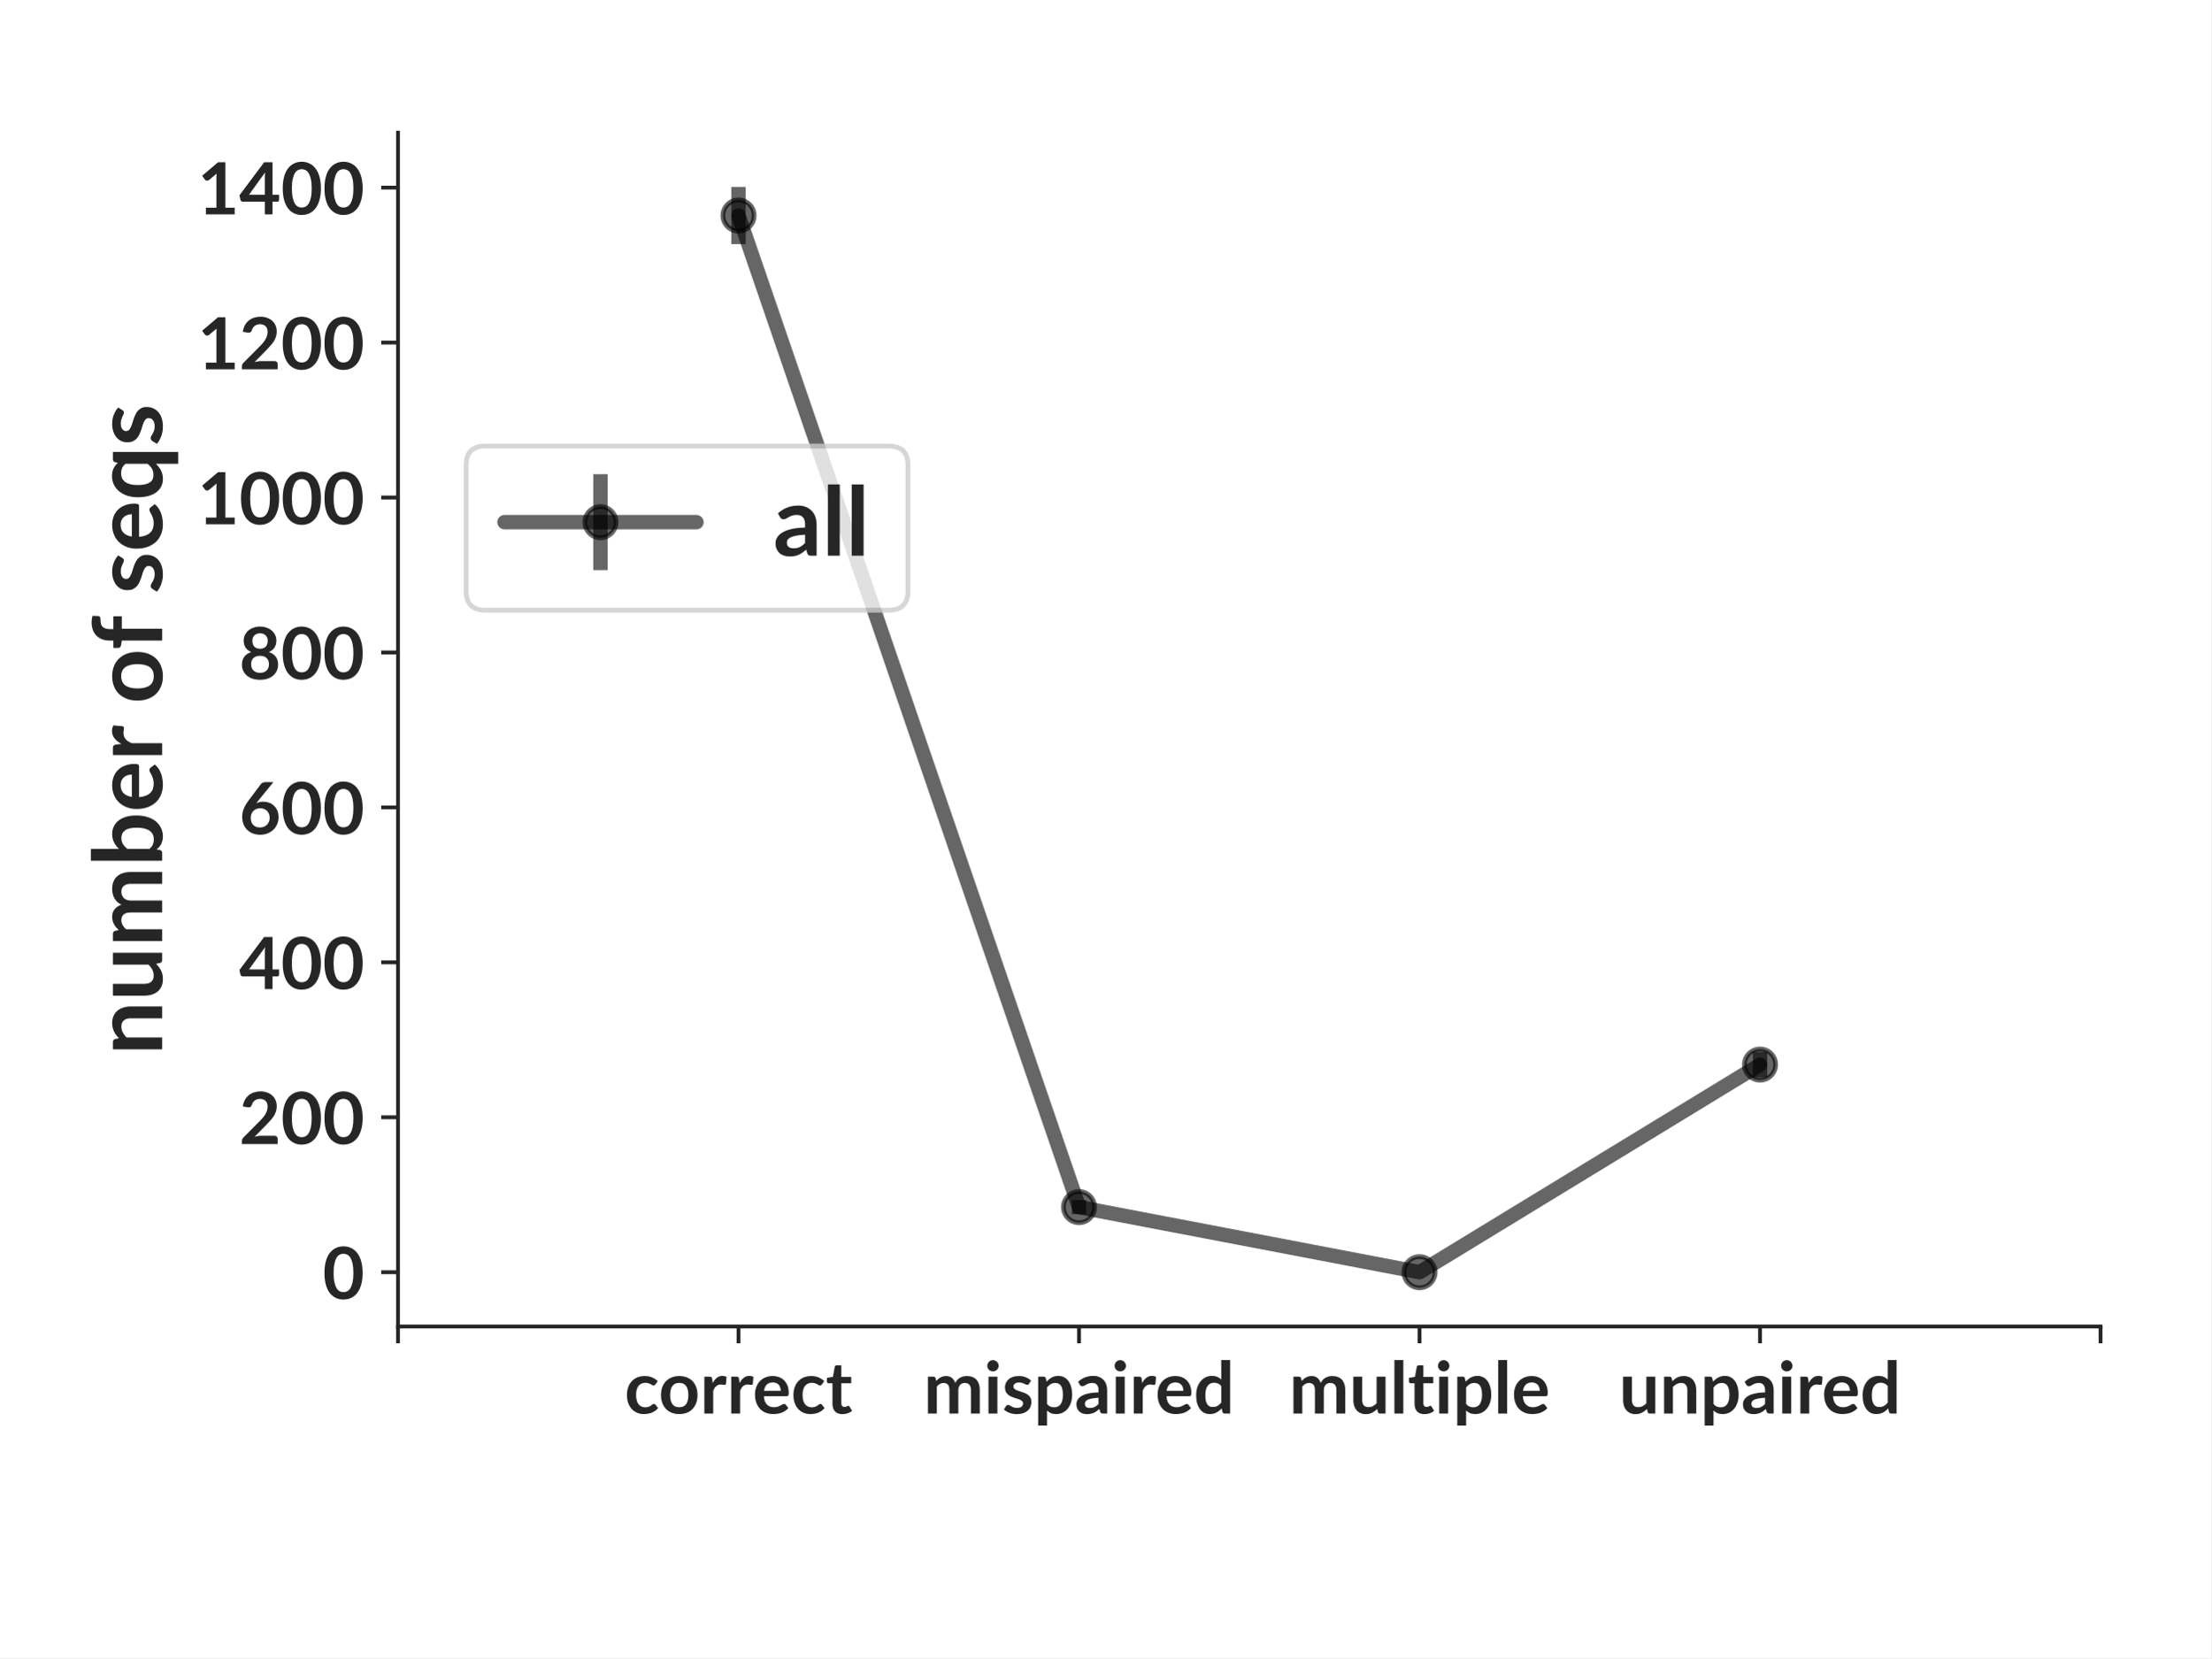
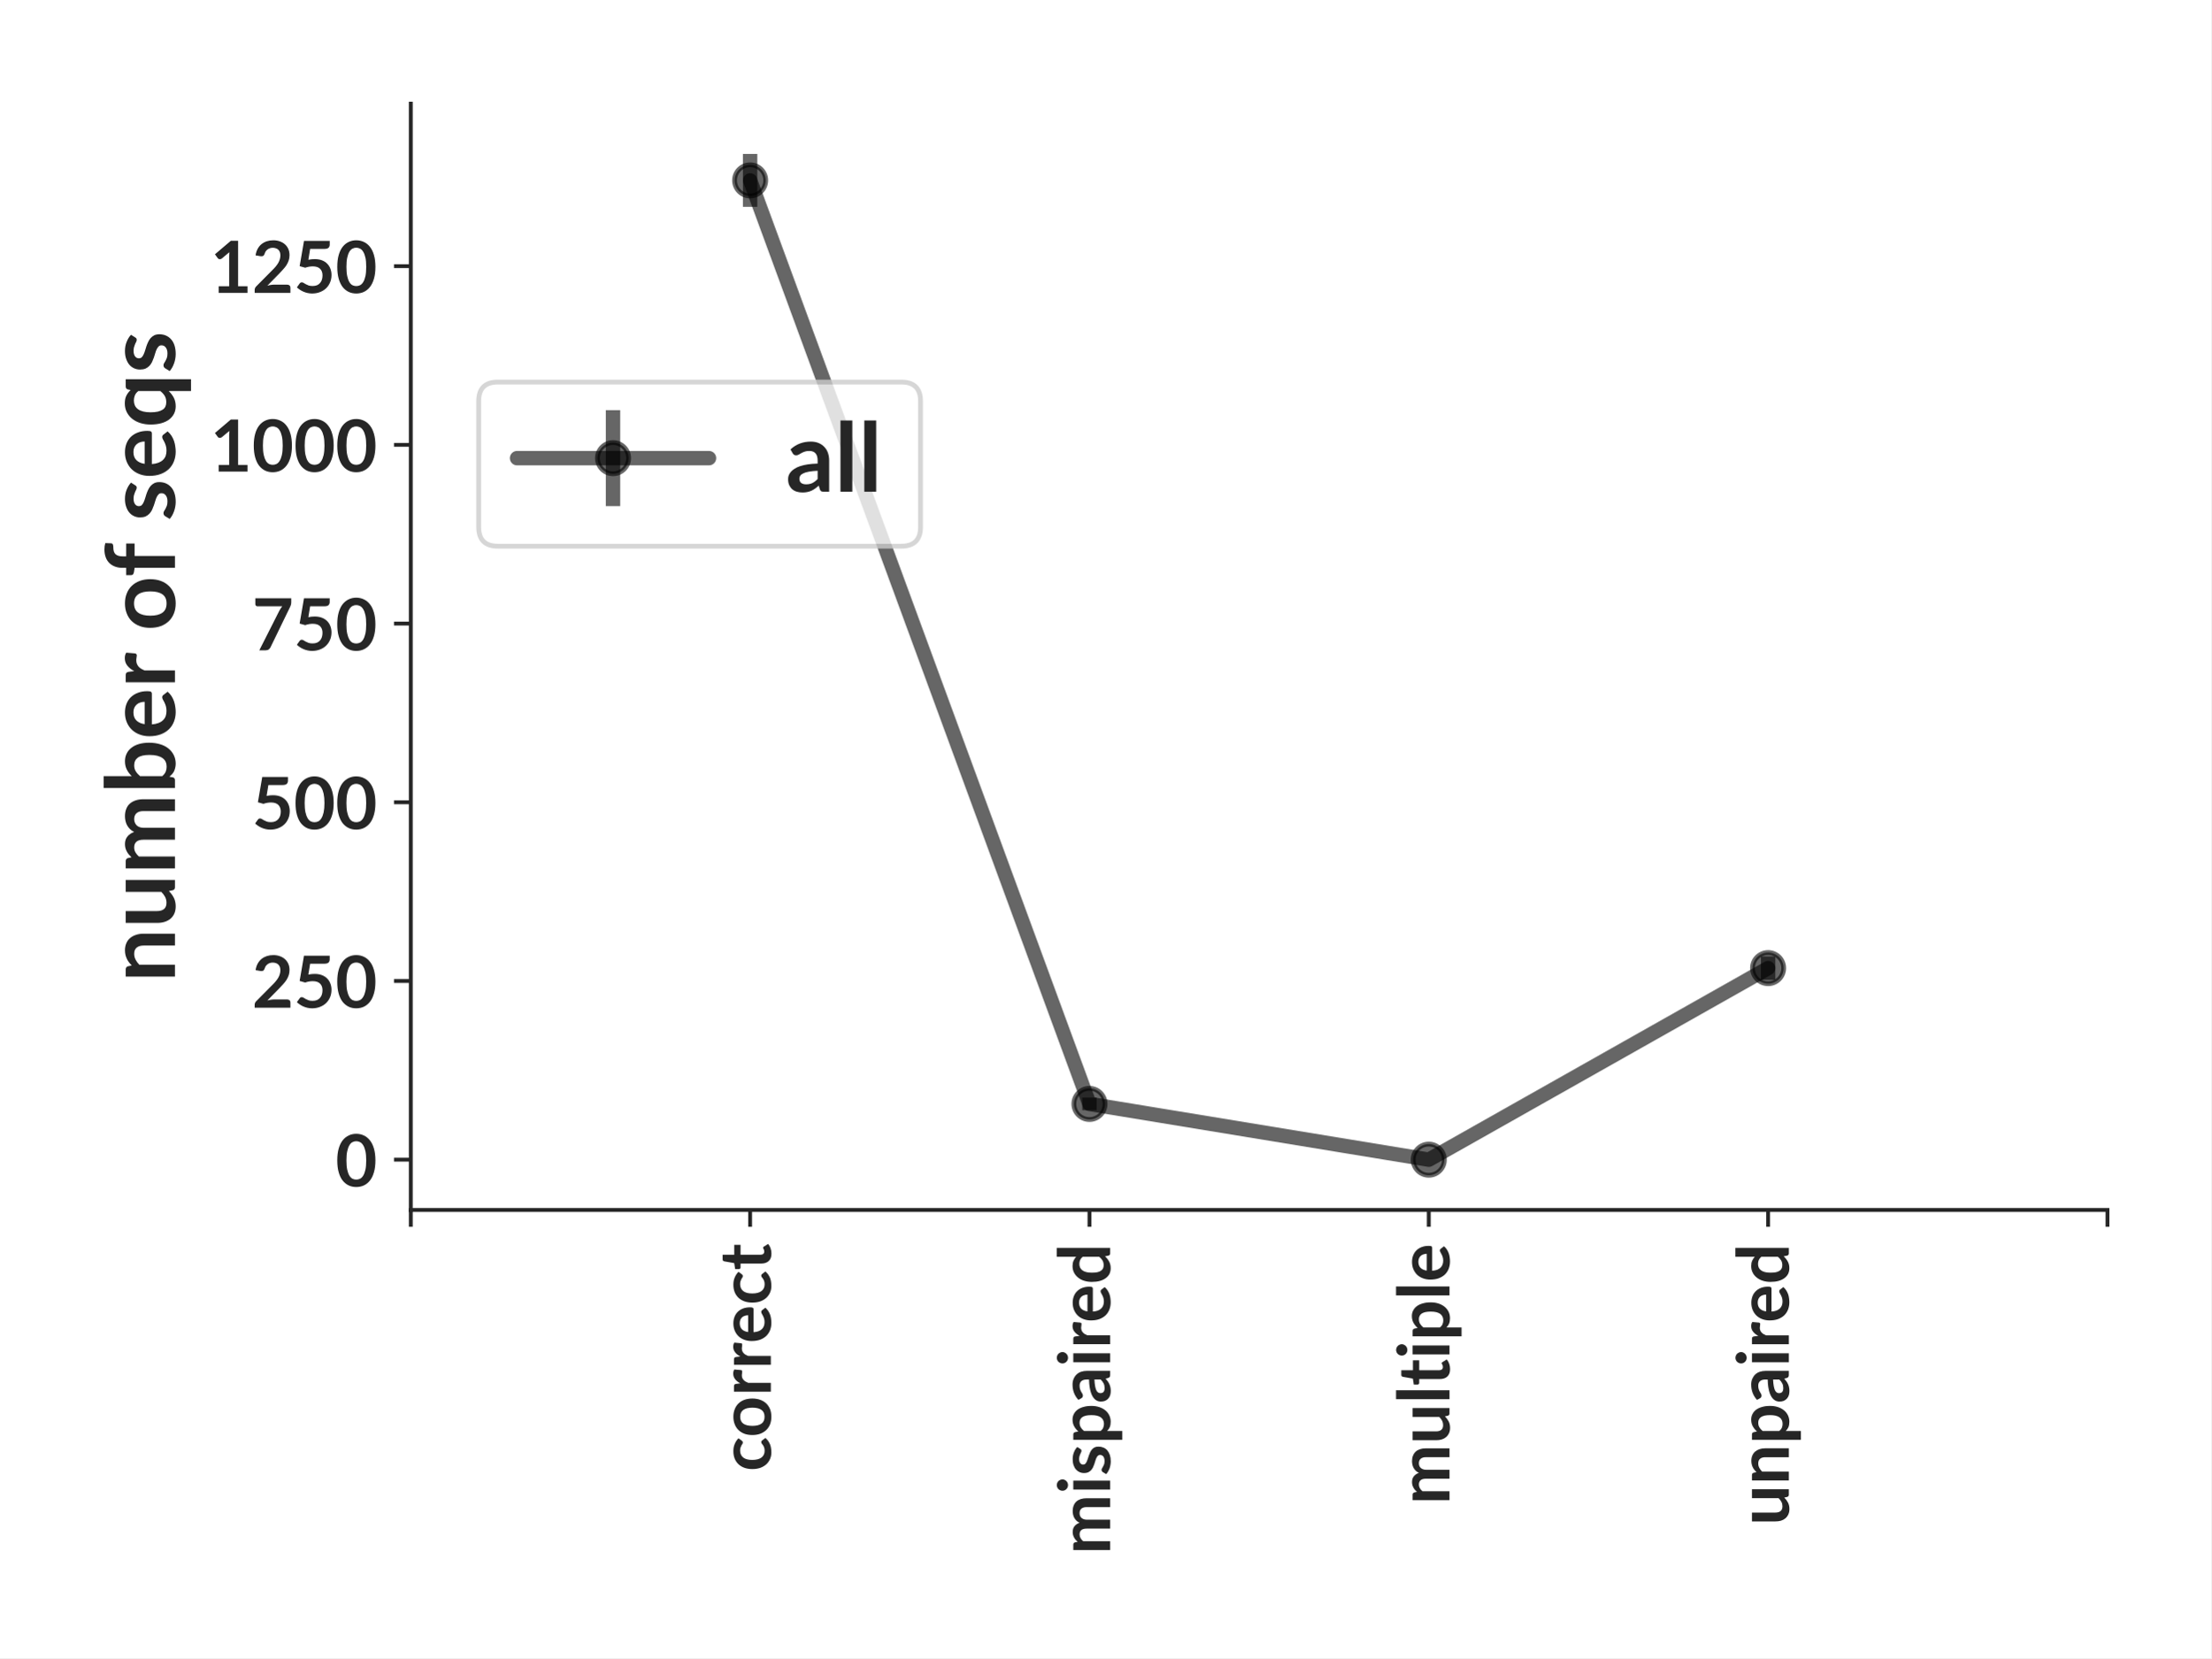
- <svg xmlns="http://www.w3.org/2000/svg" xmlns:xlink="http://www.w3.org/1999/xlink" width="460.8pt" height="345.6pt" viewBox="0 0 460.8 345.6" version="1.1">
+ <svg xmlns="http://www.w3.org/2000/svg" xmlns:xlink="http://www.w3.org/1999/xlink" height="345.6pt" version="1.1" viewBox="0 0 460.8 345.6" width="460.8pt">
  <defs>
-     <style type="text/css">*{stroke-linejoin: round; stroke-linecap: butt}</style>
+     <style type="text/css">*{stroke-linecap:butt;stroke-linejoin:round;}</style>
  </defs>
  <g id="figure_1">
    <g id="patch_1">
-       <path d="M 0 345.6  L 460.8 345.6  L 460.8 0  L 0 0  z " style="fill: #ffffff" />
+       <path d="M 0 345.6  L 460.8 345.6  L 460.8 0  L 0 0  z " style="fill:#ffffff;" />
    </g>
    <g id="axes_1">
      <g id="patch_2">
-         <path d="M 82.944 276.48  L 437.76 276.48  L 437.76 27.648  L 82.944 27.648  z " style="fill: #ffffff" />
+         <path d="M 85.609 252.198  L 439.2 252.198  L 439.2 21.6  L 85.609 21.6  z " style="fill:#ffffff;" />
      </g>
      <g id="matplotlib.axis_1">
        <g id="xtick_1">
          <g id="line2d_1">
            <defs>
-               <path id="mf0b55d6f02" d="M 0 0  L 0 3.5  " style="stroke: #262626; stroke-width: 0.8" />
+               <path d="M 0 0  L 0 3.5  " id="m27e6b4b7a7" style="stroke:#262626;stroke-width:0.8;" />
            </defs>
            <g>
-               <use xlink:href="#mf0b55d6f02" x="82.944" y="276.48" style="fill: #262626; stroke: #262626; stroke-width: 0.8" />
+               <use style="fill:#262626;stroke:#262626;stroke-width:0.8;" x="85.609" xlink:href="#m27e6b4b7a7" y="252.198" />
            </g>
          </g>
        </g>
        <g id="xtick_2">
          <g id="line2d_2">
            <g>
-               <use xlink:href="#mf0b55d6f02" x="153.907" y="276.48" style="fill: #262626; stroke: #262626; stroke-width: 0.8" />
+               <use style="fill:#262626;stroke:#262626;stroke-width:0.8;" x="156.327" xlink:href="#m27e6b4b7a7" y="252.198" />
            </g>
          </g>
          <g id="text_1">
-             <text style="fill: #262626; font: 700 15px 'Lato'; text-anchor: middle" x="153.907" y="294.625" transform="rotate(-0 153.9072 294.6245)">correct</text>
+             <text style="fill:#262626;font-family:Lato;font-size:15px;font-stretch:normal;font-style:normal;font-weight:bold;" transform="translate(160.6435 306.7008)rotate(-90)">correct</text>
          </g>
        </g>
        <g id="xtick_3">
          <g id="line2d_3">
            <g>
-               <use xlink:href="#mf0b55d6f02" x="224.87" y="276.48" style="fill: #262626; stroke: #262626; stroke-width: 0.8" />
+               <use style="fill:#262626;stroke:#262626;stroke-width:0.8;" x="227.046" xlink:href="#m27e6b4b7a7" y="252.198" />
            </g>
          </g>
          <g id="text_2">
-             <text style="fill: #262626; font: 700 15px 'Lato'; text-anchor: middle" x="224.87" y="294.625" transform="rotate(-0 224.8704 294.6245)">mispaired</text>
+             <text style="fill:#262626;font-family:Lato;font-size:15px;font-stretch:normal;font-style:normal;font-weight:bold;" transform="translate(231.3616 324)rotate(-90)">mispaired</text>
          </g>
        </g>
        <g id="xtick_4">
          <g id="line2d_4">
            <g>
-               <use xlink:href="#mf0b55d6f02" x="295.834" y="276.48" style="fill: #262626; stroke: #262626; stroke-width: 0.8" />
+               <use style="fill:#262626;stroke:#262626;stroke-width:0.8;" x="297.764" xlink:href="#m27e6b4b7a7" y="252.198" />
            </g>
          </g>
          <g id="text_3">
-             <text style="fill: #262626; font: 700 15px 'Lato'; text-anchor: middle" x="295.834" y="294.625" transform="rotate(-0 295.8336 294.6245)">multiple</text>
+             <text style="fill:#262626;font-family:Lato;font-size:15px;font-stretch:normal;font-style:normal;font-weight:bold;" transform="translate(302.0798 313.5961)rotate(-90)">multiple</text>
          </g>
        </g>
        <g id="xtick_5">
          <g id="line2d_5">
            <g>
-               <use xlink:href="#mf0b55d6f02" x="366.797" y="276.48" style="fill: #262626; stroke: #262626; stroke-width: 0.8" />
+               <use style="fill:#262626;stroke:#262626;stroke-width:0.8;" x="368.482" xlink:href="#m27e6b4b7a7" y="252.198" />
            </g>
          </g>
          <g id="text_4">
-             <text style="fill: #262626; font: 700 15px 'Lato'; text-anchor: middle" x="366.797" y="294.625" transform="rotate(-0 366.7968 294.6245)">unpaired</text>
+             <text style="fill:#262626;font-family:Lato;font-size:15px;font-stretch:normal;font-style:normal;font-weight:bold;" transform="translate(372.7979 317.9555)rotate(-90)">unpaired</text>
          </g>
        </g>
        <g id="xtick_6">
          <g id="line2d_6">
            <g>
-               <use xlink:href="#mf0b55d6f02" x="437.76" y="276.48" style="fill: #262626; stroke: #262626; stroke-width: 0.8" />
+               <use style="fill:#262626;stroke:#262626;stroke-width:0.8;" x="439.2" xlink:href="#m27e6b4b7a7" y="252.198" />
            </g>
          </g>
        </g>
      </g>
      <g id="matplotlib.axis_2">
        <g id="ytick_1">
          <g id="line2d_7">
            <defs>
-               <path id="mc7c550b81f" d="M 0 0  L -3.5 0  " style="stroke: #262626; stroke-width: 0.8" />
+               <path d="M 0 0  L -3.5 0  " id="mca217a7a2f" style="stroke:#262626;stroke-width:0.8;" />
            </defs>
            <g>
-               <use xlink:href="#mc7c550b81f" x="82.944" y="265.169" style="fill: #262626; stroke: #262626; stroke-width: 0.8" />
+               <use style="fill:#262626;stroke:#262626;stroke-width:0.8;" x="85.609" xlink:href="#mca217a7a2f" y="241.716" />
            </g>
          </g>
          <g id="text_5">
-             <text style="fill: #262626; font: 700 15px 'Lato'; text-anchor: end" x="75.944" y="270.742" transform="rotate(-0 75.944 270.7417)">0</text>
+             <text style="fill:#262626;font-family:Lato;font-size:15px;font-stretch:normal;font-style:normal;font-weight:bold;text-anchor:end;" transform="rotate(-0, 78.60938, 247.2882)" x="78.609" y="247.288">0</text>
          </g>
        </g>
        <g id="ytick_2">
          <g id="line2d_8">
            <g>
-               <use xlink:href="#mc7c550b81f" x="82.944" y="232.875" style="fill: #262626; stroke: #262626; stroke-width: 0.8" />
+               <use style="fill:#262626;stroke:#262626;stroke-width:0.8;" x="85.609" xlink:href="#mca217a7a2f" y="204.468" />
            </g>
          </g>
          <g id="text_6">
-             <text style="fill: #262626; font: 700 15px 'Lato'; text-anchor: end" x="75.944" y="238.447" transform="rotate(-0 75.944 238.4474)">200</text>
+             <text style="fill:#262626;font-family:Lato;font-size:15px;font-stretch:normal;font-style:normal;font-weight:bold;text-anchor:end;" transform="rotate(-0, 78.60938, 210.0401)" x="78.609" y="210.04">250</text>
          </g>
        </g>
        <g id="ytick_3">
          <g id="line2d_9">
            <g>
-               <use xlink:href="#mc7c550b81f" x="82.944" y="200.581" style="fill: #262626; stroke: #262626; stroke-width: 0.8" />
+               <use style="fill:#262626;stroke:#262626;stroke-width:0.8;" x="85.609" xlink:href="#mca217a7a2f" y="167.22" />
            </g>
          </g>
          <g id="text_7">
-             <text style="fill: #262626; font: 700 15px 'Lato'; text-anchor: end" x="75.944" y="206.153" transform="rotate(-0 75.944 206.153)">400</text>
+             <text style="fill:#262626;font-family:Lato;font-size:15px;font-stretch:normal;font-style:normal;font-weight:bold;text-anchor:end;" transform="rotate(-0, 78.60938, 172.792)" x="78.609" y="172.792">500</text>
          </g>
        </g>
        <g id="ytick_4">
          <g id="line2d_10">
            <g>
-               <use xlink:href="#mc7c550b81f" x="82.944" y="168.286" style="fill: #262626; stroke: #262626; stroke-width: 0.8" />
+               <use style="fill:#262626;stroke:#262626;stroke-width:0.8;" x="85.609" xlink:href="#mca217a7a2f" y="129.972" />
            </g>
          </g>
          <g id="text_8">
-             <text style="fill: #262626; font: 700 15px 'Lato'; text-anchor: end" x="75.944" y="173.859" transform="rotate(-0 75.944 173.8587)">600</text>
+             <text style="fill:#262626;font-family:Lato;font-size:15px;font-stretch:normal;font-style:normal;font-weight:bold;text-anchor:end;" transform="rotate(-0, 78.60938, 135.544)" x="78.609" y="135.544">750</text>
          </g>
        </g>
        <g id="ytick_5">
          <g id="line2d_11">
            <g>
-               <use xlink:href="#mc7c550b81f" x="82.944" y="135.992" style="fill: #262626; stroke: #262626; stroke-width: 0.8" />
+               <use style="fill:#262626;stroke:#262626;stroke-width:0.8;" x="85.609" xlink:href="#mca217a7a2f" y="92.724" />
            </g>
          </g>
          <g id="text_9">
-             <text style="fill: #262626; font: 700 15px 'Lato'; text-anchor: end" x="75.944" y="141.564" transform="rotate(-0 75.944 141.5644)">800</text>
+             <text style="fill:#262626;font-family:Lato;font-size:15px;font-stretch:normal;font-style:normal;font-weight:bold;text-anchor:end;" transform="rotate(-0, 78.60938, 98.29587)" x="78.609" y="98.296">1000</text>
          </g>
        </g>
        <g id="ytick_6">
          <g id="line2d_12">
            <g>
-               <use xlink:href="#mc7c550b81f" x="82.944" y="103.698" style="fill: #262626; stroke: #262626; stroke-width: 0.8" />
+               <use style="fill:#262626;stroke:#262626;stroke-width:0.8;" x="85.609" xlink:href="#mca217a7a2f" y="55.476" />
            </g>
          </g>
          <g id="text_10">
-             <text style="fill: #262626; font: 700 15px 'Lato'; text-anchor: end" x="75.944" y="109.27" transform="rotate(-0 75.944 109.27)">1000</text>
+             <text style="fill:#262626;font-family:Lato;font-size:15px;font-stretch:normal;font-style:normal;font-weight:bold;text-anchor:end;" transform="rotate(-0, 78.60938, 61.04779)" x="78.609" y="61.048">1250</text>
          </g>
        </g>
-         <g id="ytick_7">
-           <g id="line2d_13">
-             <g>
-               <use xlink:href="#mc7c550b81f" x="82.944" y="71.403" style="fill: #262626; stroke: #262626; stroke-width: 0.8" />
-             </g>
-           </g>
-           <g id="text_11">
-             <text style="fill: #262626; font: 700 15px 'Lato'; text-anchor: end" x="75.944" y="76.976" transform="rotate(-0 75.944 76.9757)">1200</text>
-           </g>
-         </g>
-         <g id="ytick_8">
-           <g id="line2d_14">
-             <g>
-               <use xlink:href="#mc7c550b81f" x="82.944" y="39.109" style="fill: #262626; stroke: #262626; stroke-width: 0.8" />
-             </g>
-           </g>
-           <g id="text_12">
-             <text style="fill: #262626; font: 700 15px 'Lato'; text-anchor: end" x="75.944" y="44.681" transform="rotate(-0 75.944 44.68136)">1400</text>
-           </g>
-         </g>
-         <g id="text_13">
-           <text style="fill: #262626; font: 700 20px 'Lato'; text-anchor: middle" x="33.794" y="152.064" transform="rotate(-90 33.794 152.064)">number of seqs</text>
+         <g id="text_11">
+           <text style="fill:#262626;font-family:Lato;font-size:20px;font-stretch:normal;font-style:normal;font-weight:bold;text-anchor:middle;" transform="rotate(-90, 36.45938, 136.8988)" x="36.459" y="136.899">number of seqs</text>
        </g>
      </g>
      <g id="LineCollection_1">
-         <path d="M 153.907 50.886  L 153.907 38.959  " clip-path="url(#pa513065499)" style="fill: none; stroke: #000000; stroke-opacity: 0.6; stroke-width: 3" />
-         <path d="M 224.87 253.086  L 224.87 250.126  " clip-path="url(#pa513065499)" style="fill: none; stroke: #000000; stroke-opacity: 0.6; stroke-width: 3" />
-         <path d="M 295.834 265.169  L 295.834 265.169  " clip-path="url(#pa513065499)" style="fill: none; stroke: #000000; stroke-opacity: 0.6; stroke-width: 3" />
-         <path d="M 366.797 224.538  L 366.797 219.252  " clip-path="url(#pa513065499)" style="fill: none; stroke: #000000; stroke-opacity: 0.6; stroke-width: 3" />
+         <path clip-path="url(#pe0b803adda)" d="M 156.327 43.111  L 156.327 32.082  " style="fill:none;stroke:#000000;stroke-opacity:0.6;stroke-width:3;" />
+         <path clip-path="url(#pe0b803adda)" d="M 227.046 231.41  L 227.046 228.779  " style="fill:none;stroke:#000000;stroke-opacity:0.6;stroke-width:3;" />
+         <path clip-path="url(#pe0b803adda)" d="M 297.764 241.716  L 297.764 241.716  " style="fill:none;stroke:#000000;stroke-opacity:0.6;stroke-width:3;" />
+         <path clip-path="url(#pe0b803adda)" d="M 368.482 204.225  L 368.482 199.347  " style="fill:none;stroke:#000000;stroke-opacity:0.6;stroke-width:3;" />
      </g>
-       <g id="line2d_15">
-         <path d="M 153.907 44.922  L 224.87 251.606  L 295.834 265.169  L 366.797 221.895  " clip-path="url(#pa513065499)" style="fill: none; stroke: #000000; stroke-opacity: 0.6; stroke-width: 3; stroke-linecap: round" />
+       <g id="line2d_13">
+         <path clip-path="url(#pe0b803adda)" d="M 156.327 37.596  L 227.046 230.095  L 297.764 241.716  L 368.482 201.786  " style="fill:none;stroke:#000000;stroke-linecap:round;stroke-opacity:0.6;stroke-width:3;" />
        <defs>
-           <path id="m4db42bf6ff" d="M 0 3.25  C 0.862 3.25 1.689 2.908 2.298 2.298  C 2.908 1.689 3.25 0.862 3.25 0  C 3.25 -0.862 2.908 -1.689 2.298 -2.298  C 1.689 -2.908 0.862 -3.25 0 -3.25  C -0.862 -3.25 -1.689 -2.908 -2.298 -2.298  C -2.908 -1.689 -3.25 -0.862 -3.25 0  C -3.25 0.862 -2.908 1.689 -2.298 2.298  C -1.689 2.908 -0.862 3.25 0 3.25  z " style="stroke: #000000; stroke-opacity: 0.6" />
+           <path d="M 0 3.25  C 0.862 3.25 1.689 2.908 2.298 2.298  C 2.908 1.689 3.25 0.862 3.25 0  C 3.25 -0.862 2.908 -1.689 2.298 -2.298  C 1.689 -2.908 0.862 -3.25 0 -3.25  C -0.862 -3.25 -1.689 -2.908 -2.298 -2.298  C -2.908 -1.689 -3.25 -0.862 -3.25 0  C -3.25 0.862 -2.908 1.689 -2.298 2.298  C -1.689 2.908 -0.862 3.25 0 3.25  z " id="m0566adf856" style="stroke:#000000;stroke-opacity:0.6;" />
        </defs>
-         <g clip-path="url(#pa513065499)">
-           <use xlink:href="#m4db42bf6ff" x="153.907" y="44.922" style="fill-opacity: 0.6; stroke: #000000; stroke-opacity: 0.6" />
-           <use xlink:href="#m4db42bf6ff" x="224.87" y="251.606" style="fill-opacity: 0.6; stroke: #000000; stroke-opacity: 0.6" />
-           <use xlink:href="#m4db42bf6ff" x="295.834" y="265.169" style="fill-opacity: 0.6; stroke: #000000; stroke-opacity: 0.6" />
-           <use xlink:href="#m4db42bf6ff" x="366.797" y="221.895" style="fill-opacity: 0.6; stroke: #000000; stroke-opacity: 0.6" />
+         <g clip-path="url(#pe0b803adda)">
+           <use style="fill-opacity:0.6;stroke:#000000;stroke-opacity:0.6;" x="156.327" xlink:href="#m0566adf856" y="37.596" />
+           <use style="fill-opacity:0.6;stroke:#000000;stroke-opacity:0.6;" x="227.046" xlink:href="#m0566adf856" y="230.095" />
+           <use style="fill-opacity:0.6;stroke:#000000;stroke-opacity:0.6;" x="297.764" xlink:href="#m0566adf856" y="241.716" />
+           <use style="fill-opacity:0.6;stroke:#000000;stroke-opacity:0.6;" x="368.482" xlink:href="#m0566adf856" y="201.786" />
        </g>
      </g>
      <g id="patch_3">
-         <path d="M 82.944 276.48  L 82.944 27.648  " style="fill: none; stroke: #262626; stroke-width: 0.8; stroke-linejoin: miter; stroke-linecap: square" />
+         <path d="M 85.609 252.198  L 85.609 21.6  " style="fill:none;stroke:#262626;stroke-linecap:square;stroke-linejoin:miter;stroke-width:0.8;" />
      </g>
      <g id="patch_4">
-         <path d="M 82.944 276.48  L 437.76 276.48  " style="fill: none; stroke: #262626; stroke-width: 0.8; stroke-linejoin: miter; stroke-linecap: square" />
+         <path d="M 85.609 252.198  L 439.2 252.198  " style="fill:none;stroke:#262626;stroke-linecap:square;stroke-linejoin:miter;stroke-width:0.8;" />
      </g>
      <g id="legend_1">
        <g id="patch_5">
-           <path d="M 101.137 127.181  L 185.224 127.181  Q 189.224 127.181 189.224 123.181  L 189.224 96.971  Q 189.224 92.971 185.224 92.971  L 101.137 92.971  Q 97.137 92.971 97.137 96.971  L 97.137 123.181  Q 97.137 127.181 101.137 127.181  z " style="fill: #ffffff; opacity: 0.8; stroke: #cccccc; stroke-linejoin: miter" />
+           <path d="M 103.753 113.839  L 187.84 113.839  Q 191.84 113.839 191.84 109.839  L 191.84 83.63  Q 191.84 79.63 187.84 79.63  L 103.753 79.63  Q 99.753 79.63 99.753 83.63  L 99.753 109.839  Q 99.753 113.839 103.753 113.839  z " style="fill:#ffffff;opacity:0.8;stroke:#cccccc;stroke-linejoin:miter;" />
        </g>
        <g id="LineCollection_2">
-           <path d="M 125.137 118.831  L 125.137 98.831  " style="fill: none; stroke: #000000; stroke-opacity: 0.6; stroke-width: 3" />
+           <path d="M 127.753 105.489  L 127.753 85.489  " style="fill:none;stroke:#000000;stroke-opacity:0.6;stroke-width:3;" />
        </g>
-         <g id="line2d_16">
-           <path d="M 105.137 108.831  L 145.137 108.831  " style="fill: none; stroke: #000000; stroke-opacity: 0.6; stroke-width: 3; stroke-linecap: round" />
+         <g id="line2d_14">
+           <path d="M 107.753 95.489  L 147.753 95.489  " style="fill:none;stroke:#000000;stroke-linecap:round;stroke-opacity:0.6;stroke-width:3;" />
        </g>
-         <g id="line2d_17">
+         <g id="line2d_15">
          <g>
-             <use xlink:href="#m4db42bf6ff" x="125.137" y="108.831" style="fill-opacity: 0.6; stroke: #000000; stroke-opacity: 0.6" />
+             <use style="fill-opacity:0.6;stroke:#000000;stroke-opacity:0.6;" x="127.753" xlink:href="#m0566adf856" y="95.489" />
          </g>
        </g>
-         <g id="text_14">
-           <text style="fill: #262626; font: 700 20px 'Lato'; text-anchor: start" x="161.137" y="115.831" transform="rotate(-0 161.1366 115.8308)">all</text>
+         <g id="text_12">
+           <text style="fill:#262626;font-family:Lato;font-size:20px;font-stretch:normal;font-style:normal;font-weight:bold;text-anchor:start;" transform="rotate(-0, 163.753, 102.4891)" x="163.753" y="102.489">all</text>
        </g>
      </g>
    </g>
  </g>
  <defs>
-     <clipPath id="pa513065499">
-       <rect x="82.944" y="27.648" width="354.816" height="248.832" />
+     <clipPath id="pe0b803adda">
+       <rect height="230.598" width="353.591" x="85.609" y="21.6" />
    </clipPath>
  </defs>
</svg>
